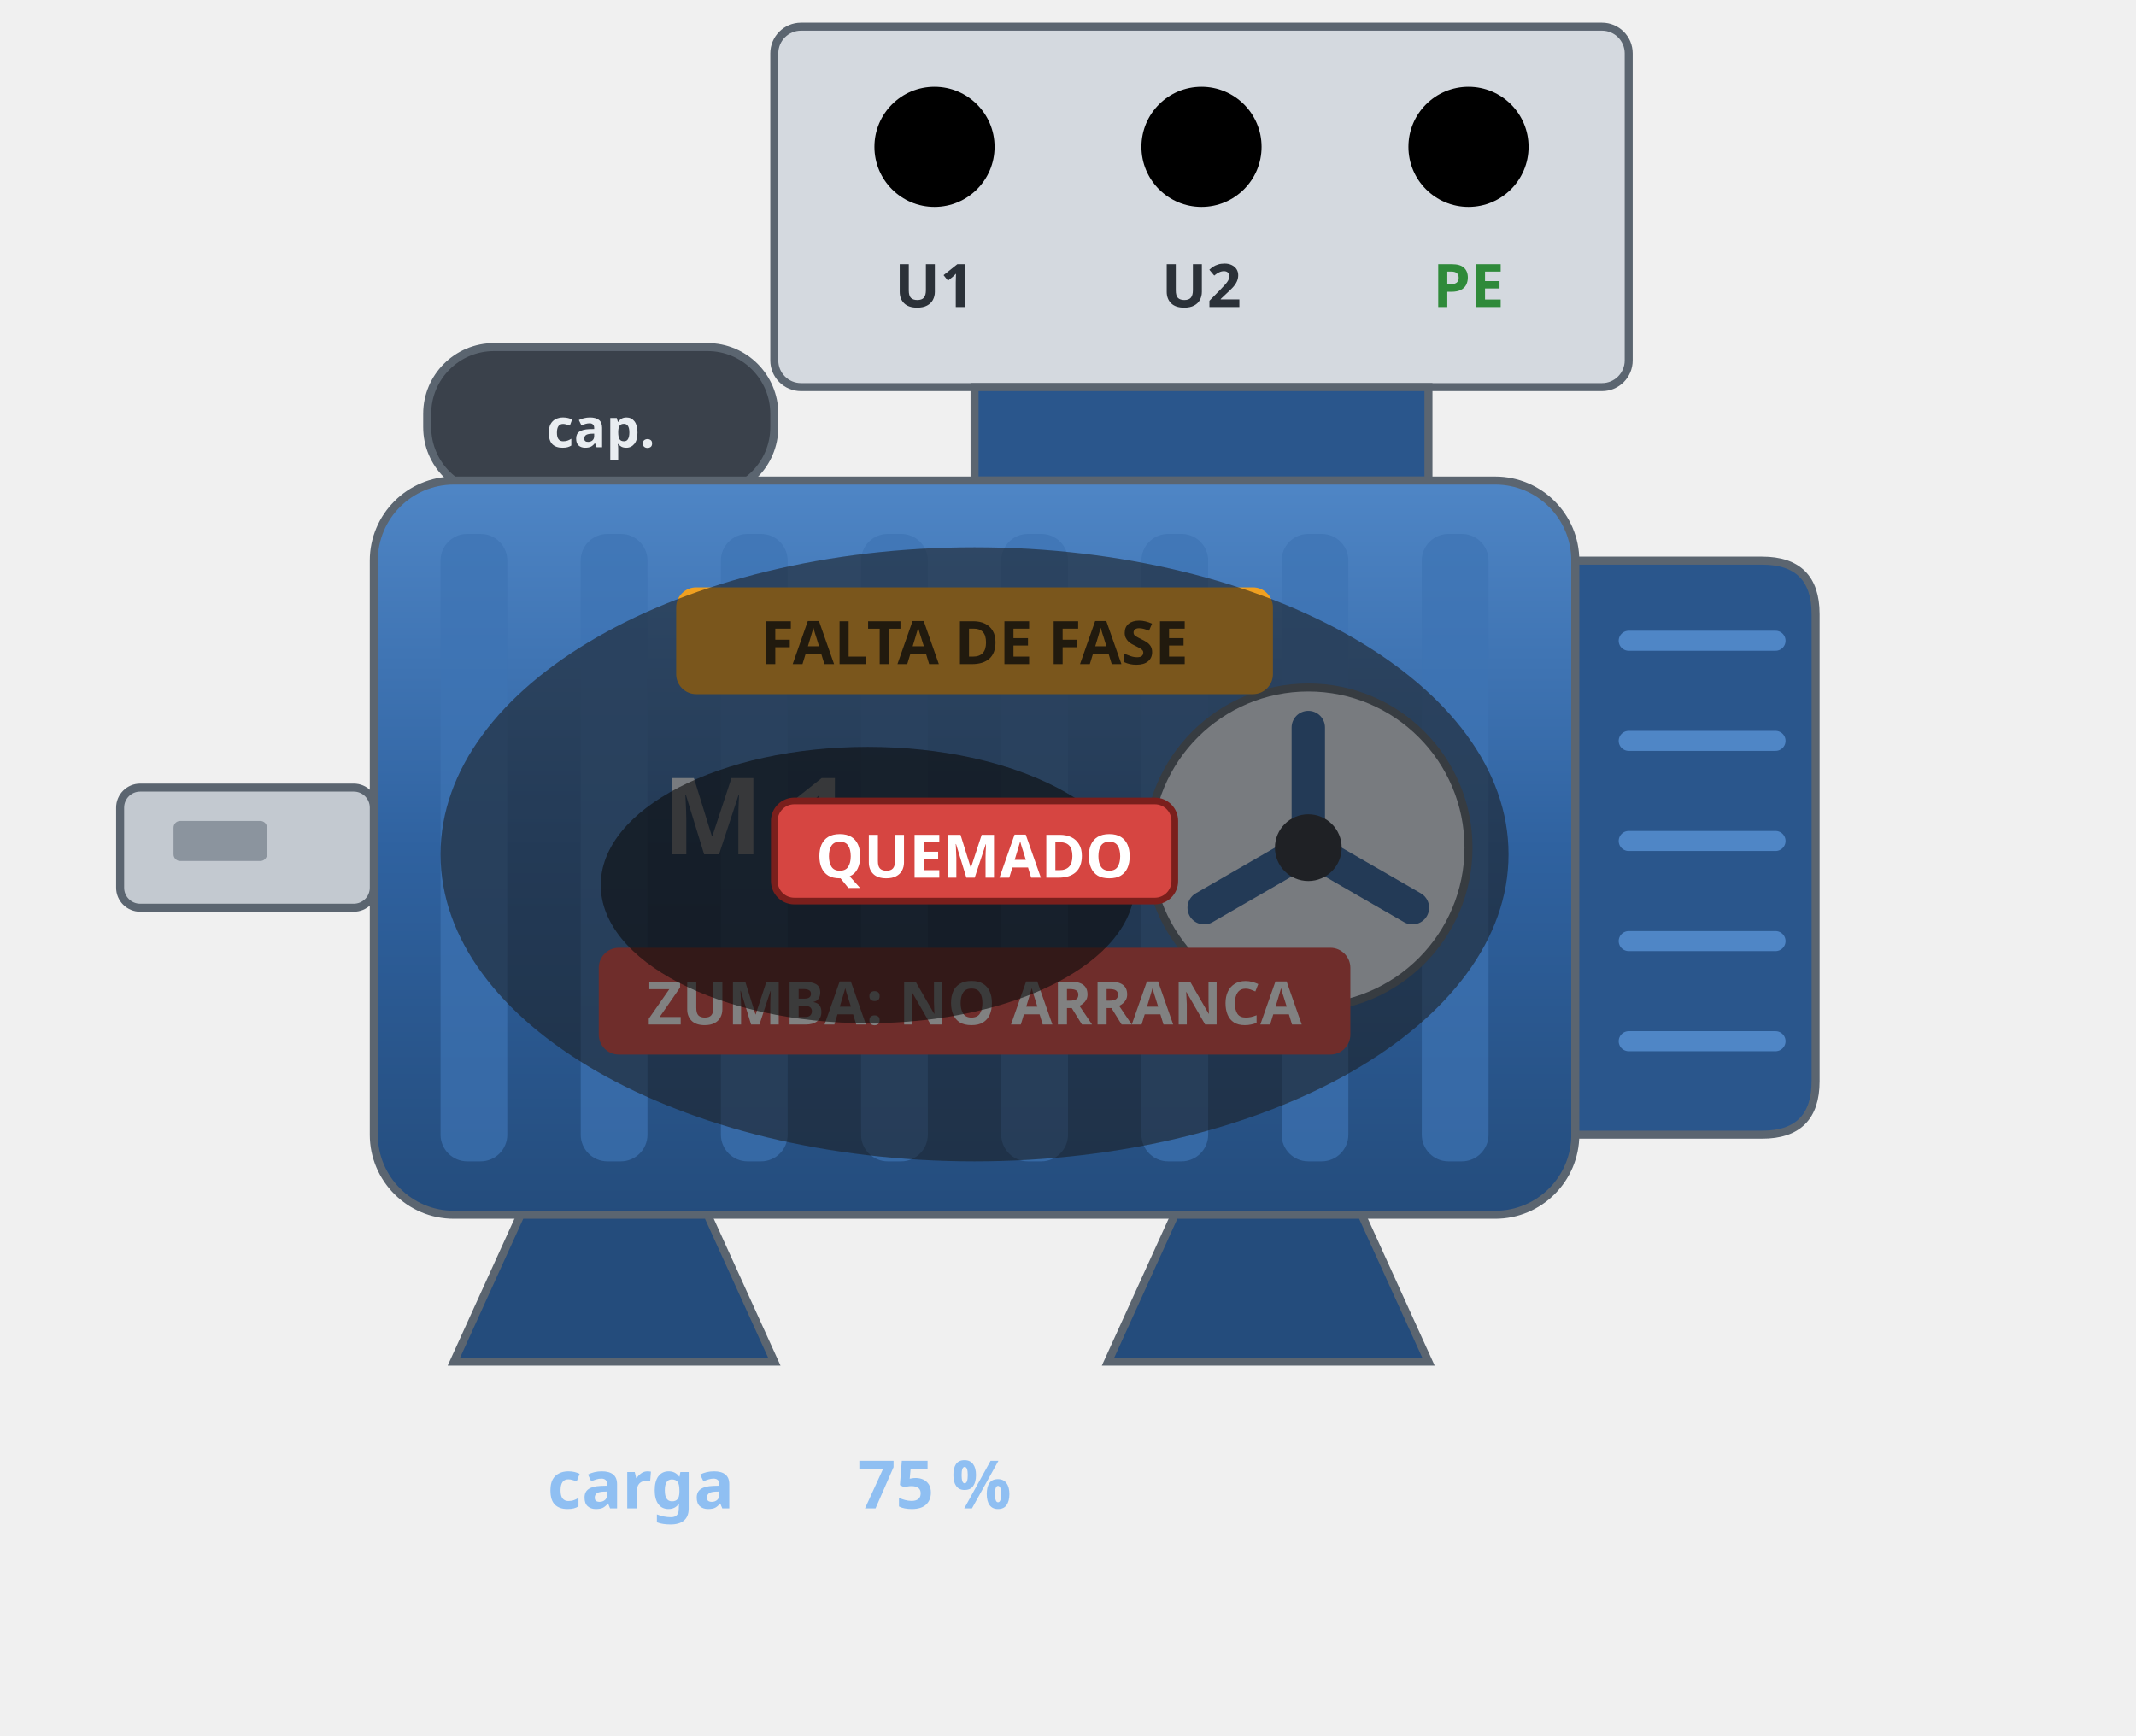
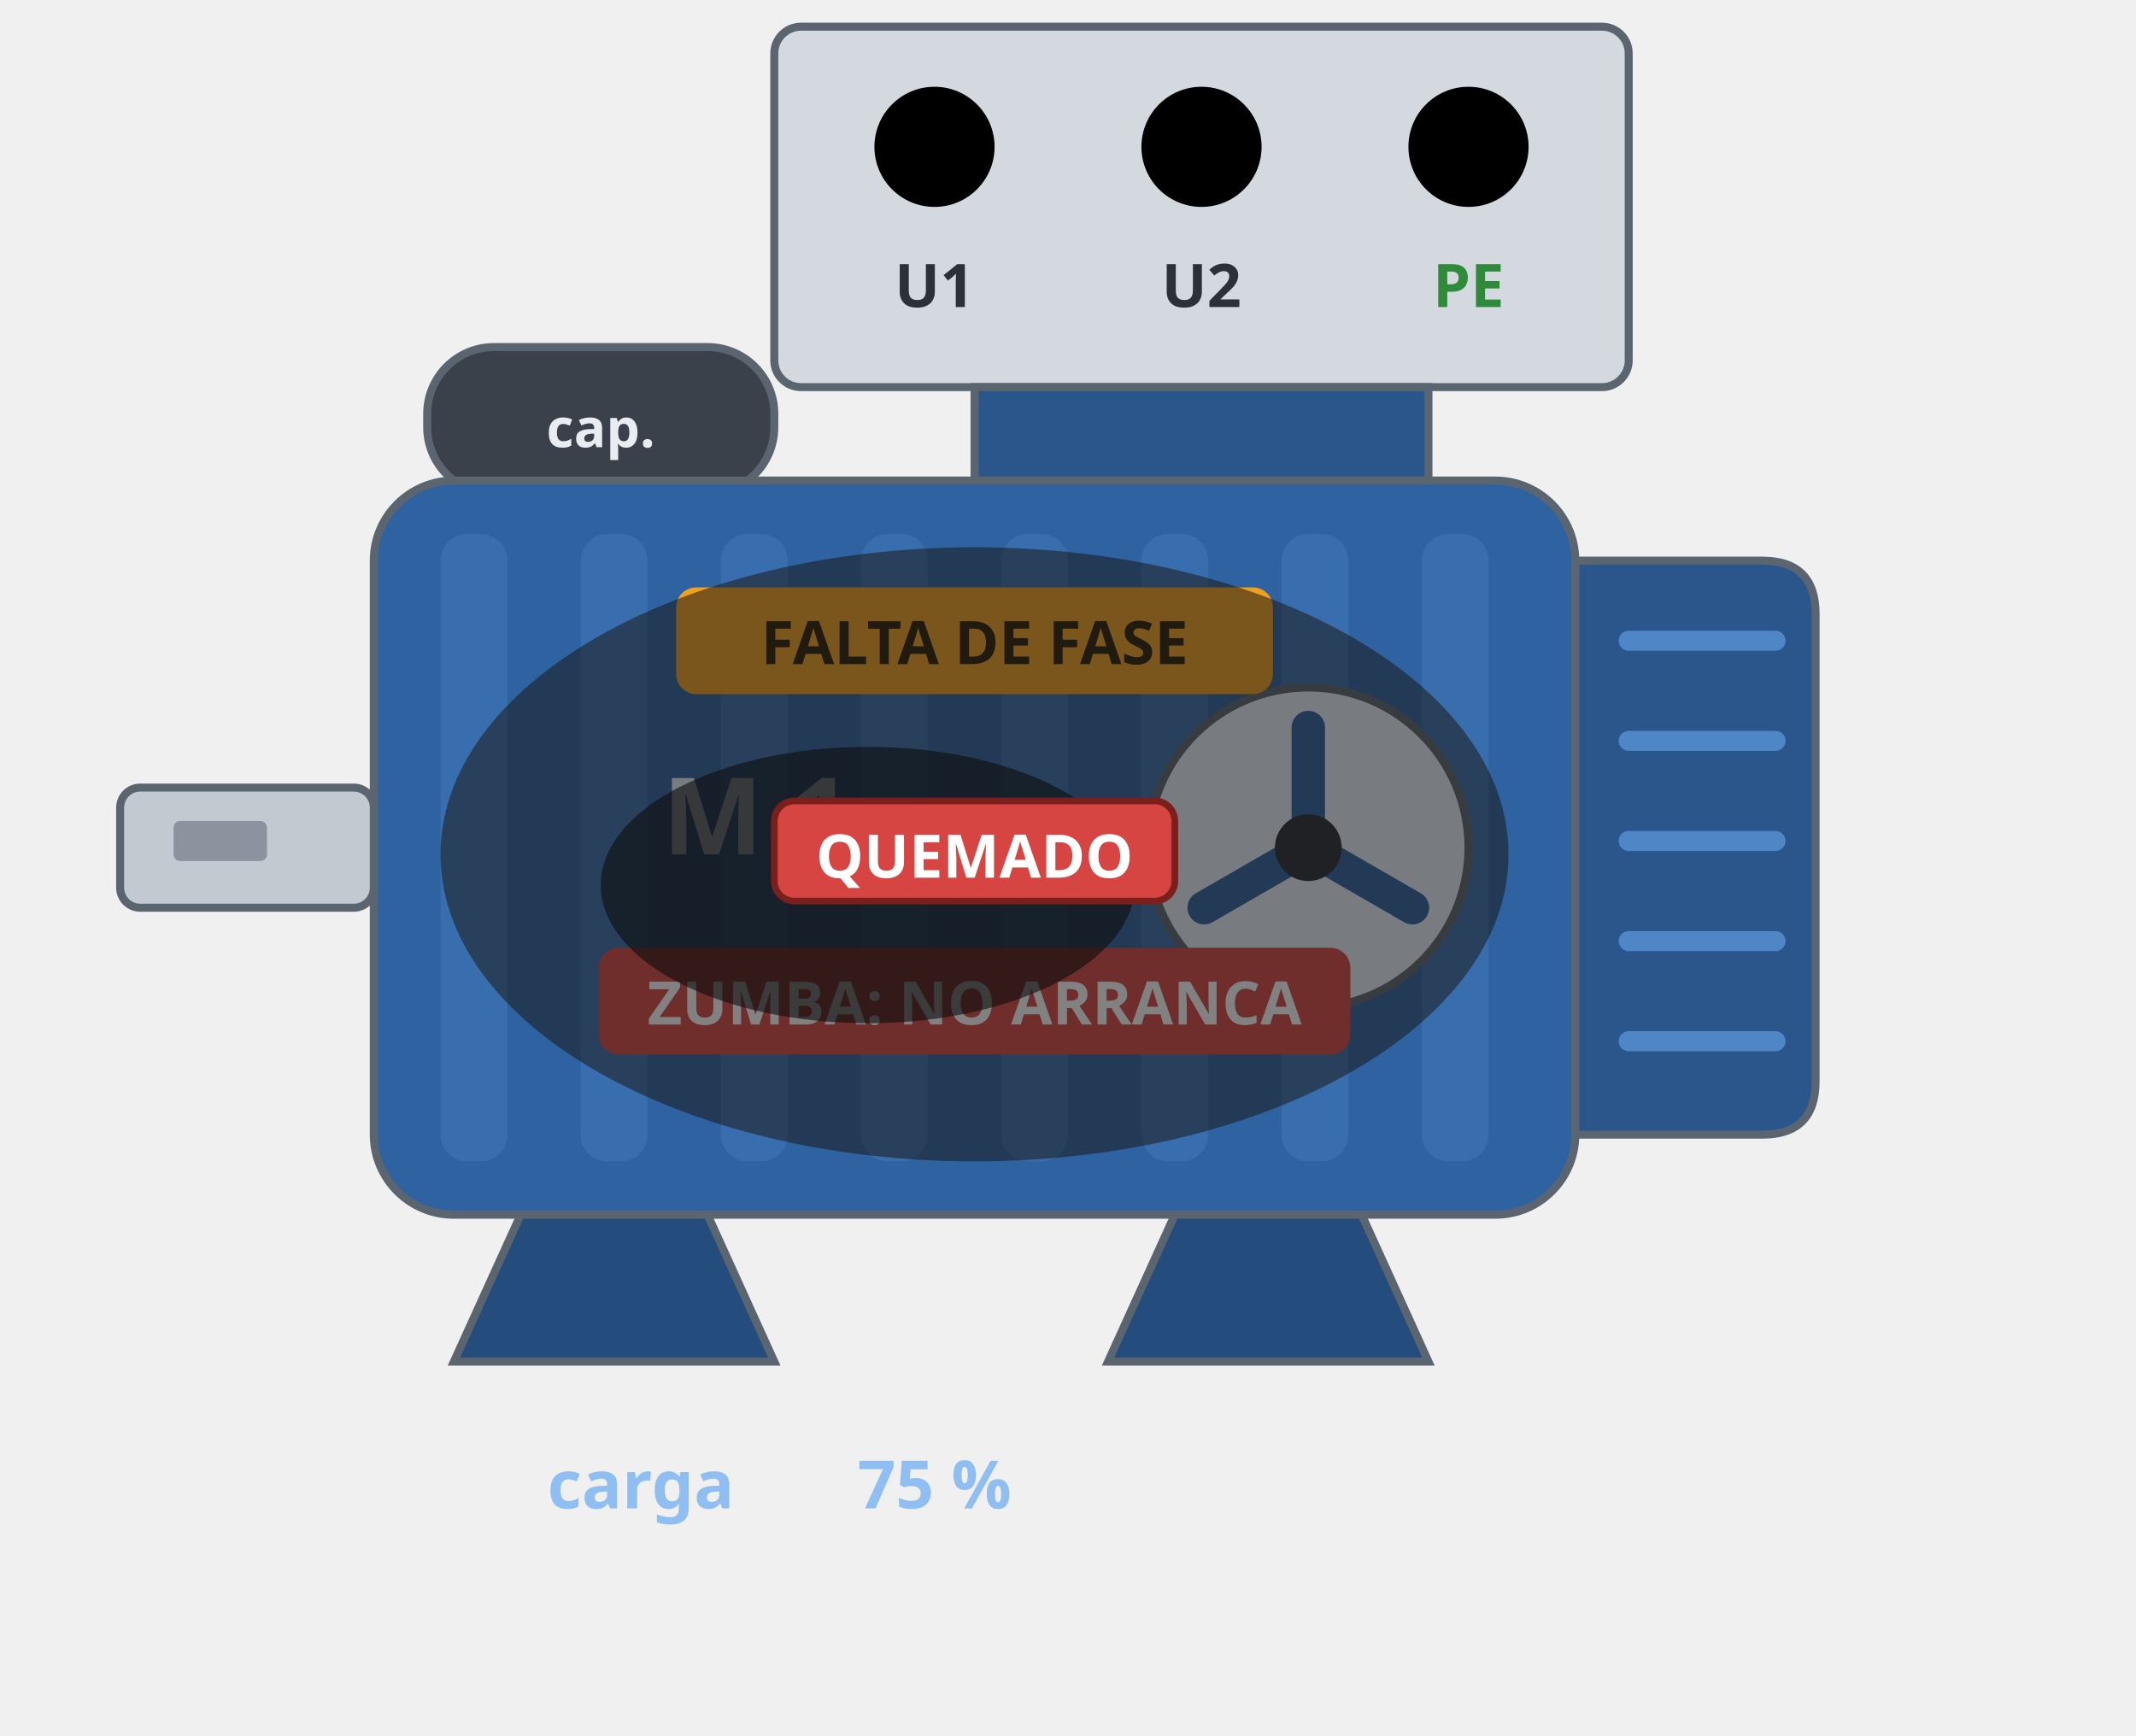
<svg xmlns="http://www.w3.org/2000/svg" viewBox="0 0 320 260" width="320" height="260" font-family="Segoe UI,Noto Sans,Arial,sans-serif">
  <defs>
-     <linearGradient id="jwc-mot" x1="0" y1="0" x2="0" y2="1">
-       <stop offset="0" stop-color="#4f86c6" />
-       <stop offset=".5" stop-color="#2f62a0" />
-       <stop offset="1" stop-color="#244c7c" />
-     </linearGradient>
-     <linearGradient id="jwc-cyl" x1="0" y1="0" x2="0" y2="1">
-       <stop offset="0" stop-color="#f4f6f8" />
-       <stop offset=".5" stop-color="#dfe3e8" />
-       <stop offset="1" stop-color="#c3c9d0" />
-     </linearGradient>
-     <linearGradient id="jwc-zone" x1="0" y1="0" x2="1" y2="0">
-       <stop offset="0" stop-color="#7cb342" stop-opacity=".55" />
-       <stop offset="1" stop-color="#7cb342" stop-opacity=".2" />
-     </linearGradient>
    <pattern id="jwc-hys" width="5" height="5" patternUnits="userSpaceOnUse" patternTransform="rotate(45)">
      <rect width="5" height="5" fill="#f0a020" fill-opacity=".18" />
      <line x1="0" y1="0" x2="0" y2="5" stroke="#f0a020" stroke-width="1.4" />
    </pattern>
  </defs>
  <rect x="116" y="4" width="128" height="54" rx="4" fill="#d4d9df" stroke="#5b6570" stroke-width="1.2" />
  <circle cx="140" cy="22" r="8" fill="#f4f6f8" stroke="#5b6570" stroke-width="1.2" />
  <circle cx="140" cy="22" r="5.8" fill="none" stroke="#c9cfd6" stroke-width="1" />
  <path d="M136.0 22h8 M140 18.0v8" fill="none" stroke="#39414b" stroke-width="1.8" stroke-linecap="round" />
  <circle class="jw-term" data-term="U1" cx="140" cy="22" r="9" />
  <text x="140" y="46" font-size="9" font-weight="700" fill="#2b3138" text-anchor="middle">U1</text>
  <circle cx="180" cy="22" r="8" fill="#f4f6f8" stroke="#5b6570" stroke-width="1.2" />
  <circle cx="180" cy="22" r="5.8" fill="none" stroke="#c9cfd6" stroke-width="1" />
  <path d="M176.0 22h8 M180 18.0v8" fill="none" stroke="#39414b" stroke-width="1.8" stroke-linecap="round" />
  <circle class="jw-term" data-term="U2" cx="180" cy="22" r="9" />
  <text x="180" y="46" font-size="9" font-weight="700" fill="#2b3138" text-anchor="middle">U2</text>
  <circle cx="220" cy="22" r="8" fill="#f4f6f8" stroke="#5b6570" stroke-width="1.2" />
  <circle cx="220" cy="22" r="5.8" fill="none" stroke="#c9cfd6" stroke-width="1" />
  <path d="M216.0 22h8 M220 18.0v8" fill="none" stroke="#39414b" stroke-width="1.8" stroke-linecap="round" />
  <circle class="jw-term" data-term="PE" cx="220" cy="22" r="9" />
  <text x="220" y="46" font-size="9" font-weight="700" fill="#2f8a3a" text-anchor="middle">PE</text>
  <rect x="146.0" y="58" width="68" height="14" fill="#2a568c" stroke="#5b6570" stroke-width="1.2" />
  <rect x="64" y="52" width="52" height="22" rx="10" fill="#3a414b" stroke="#5b6570" stroke-width="1.2" />
  <text x="90" y="67" font-size="8" font-weight="700" fill="#e9edf1" text-anchor="middle">cap.</text>
-   <rect x="56" y="72" width="180" height="110" rx="12" fill="url(#jwc-mot)" stroke="#5b6570" stroke-width="1.2" />
+   <rect x="56" y="72" width="180" height="110" rx="12" fill="#2f62a0" stroke="#5b6570" stroke-width="1.2" />
  <rect x="66" y="80" width="10" height="94" rx="4" fill="#3d73b3" stroke="none" stroke-width="0" opacity=".7" />
  <rect x="87" y="80" width="10" height="94" rx="4" fill="#3d73b3" stroke="none" stroke-width="0" opacity=".7" />
  <rect x="108" y="80" width="10" height="94" rx="4" fill="#3d73b3" stroke="none" stroke-width="0" opacity=".7" />
  <rect x="129" y="80" width="10" height="94" rx="4" fill="#3d73b3" stroke="none" stroke-width="0" opacity=".7" />
  <rect x="150" y="80" width="10" height="94" rx="4" fill="#3d73b3" stroke="none" stroke-width="0" opacity=".7" />
  <rect x="171" y="80" width="10" height="94" rx="4" fill="#3d73b3" stroke="none" stroke-width="0" opacity=".7" />
  <rect x="192" y="80" width="10" height="94" rx="4" fill="#3d73b3" stroke="none" stroke-width="0" opacity=".7" />
  <rect x="213" y="80" width="10" height="94" rx="4" fill="#3d73b3" stroke="none" stroke-width="0" opacity=".7" />
  <path d="M236 84 h28 q8 0 8 8 v70 q0 8 -8 8 h-28z" fill="#2a568c" stroke="#5b6570" stroke-width="1.2" />
  <path d="M244 96 h22" fill="none" stroke="#4f86c6" stroke-width="3" stroke-linecap="round" />
  <path d="M244 111 h22" fill="none" stroke="#4f86c6" stroke-width="3" stroke-linecap="round" />
  <path d="M244 126 h22" fill="none" stroke="#4f86c6" stroke-width="3" stroke-linecap="round" />
  <path d="M244 141 h22" fill="none" stroke="#4f86c6" stroke-width="3" stroke-linecap="round" />
  <path d="M244 156 h22" fill="none" stroke="#4f86c6" stroke-width="3" stroke-linecap="round" />
  <rect x="18" y="118" width="38" height="18" rx="3" fill="#c3c9d0" stroke="#5b6570" stroke-width="1.2" />
  <rect x="26" y="123" width="14" height="6" rx="1" fill="#8b949e" stroke="none" stroke-width="0" />
  <path d="M78 182 l-10 22 h48 l-10 -22z M176 182 l-10 22 h48 l-10 -22z" fill="#244c7c" stroke="#5b6570" stroke-width="1.2" />
  <circle cx="196" cy="127" r="24" fill="#eaf1fb" stroke="#5b6570" stroke-width="1.2" />
  <g data-spin="out.speed:196:127:3">
    <path d="M196 127 L196.0 109.0" fill="none" stroke="#2f62a0" stroke-width="5" stroke-linecap="round" />
    <path d="M196 127 L211.6 136.0" fill="none" stroke="#2f62a0" stroke-width="5" stroke-linecap="round" />
    <path d="M196 127 L180.4 136.0" fill="none" stroke="#2f62a0" stroke-width="5" stroke-linecap="round" />
    <circle cx="196" cy="127" r="5" fill="#262b33" stroke="none" stroke-width="0" />
  </g>
  <text x="118" y="128" font-size="16" font-weight="800" fill="#eaf1fb" text-anchor="middle">M 1~</text>
  <text x="146" y="246" font-size="11" font-weight="800" fill="#5aa9ff" text-anchor="middle" data-text="out.rpm:d0:rpm" />
  <g data-show="out.bloqueado">
    <rect x="89.7" y="142" width="112.6" height="16" rx="3" fill="#d64541" stroke="none" stroke-width="0" />
    <text x="146" y="153.5" font-size="9" font-weight="800" fill="#fff" text-anchor="middle">ZUMBA: NO ARRANCA</text>
  </g>
  <text x="140" y="226" font-size="10" font-weight="700" fill="#8fbff2" text-anchor="middle" data-text="param.carga:d0:%">75 %</text>
  <text x="110" y="226" font-size="10" font-weight="600" fill="#8fbff2" text-anchor="end">carga</text>
  <g data-show="out.faltaFase">
    <rect x="101.3" y="88" width="89.4" height="16" rx="3" fill="#f0a020" stroke="none" stroke-width="0" />
    <text x="146" y="99.5" font-size="9" font-weight="800" fill="#2b1a00" text-anchor="middle">FALTA DE FASE</text>
  </g>
  <g data-show="damaged">
    <ellipse cx="146" cy="128" rx="80" ry="46" fill="#1a1a1a" opacity=".55" />
    <ellipse cx="130.0" cy="132.6" rx="40.0" ry="20.7" fill="#0b0b0b" opacity=".6" />
    <rect x="116" y="120" width="60" height="15" rx="3" fill="#d64541" stroke="#7a1f1c" stroke-width="1" />
    <text x="146" y="131.5" font-size="9" font-weight="800" fill="#fff" text-anchor="middle">QUEMADO</text>
  </g>
</svg>
